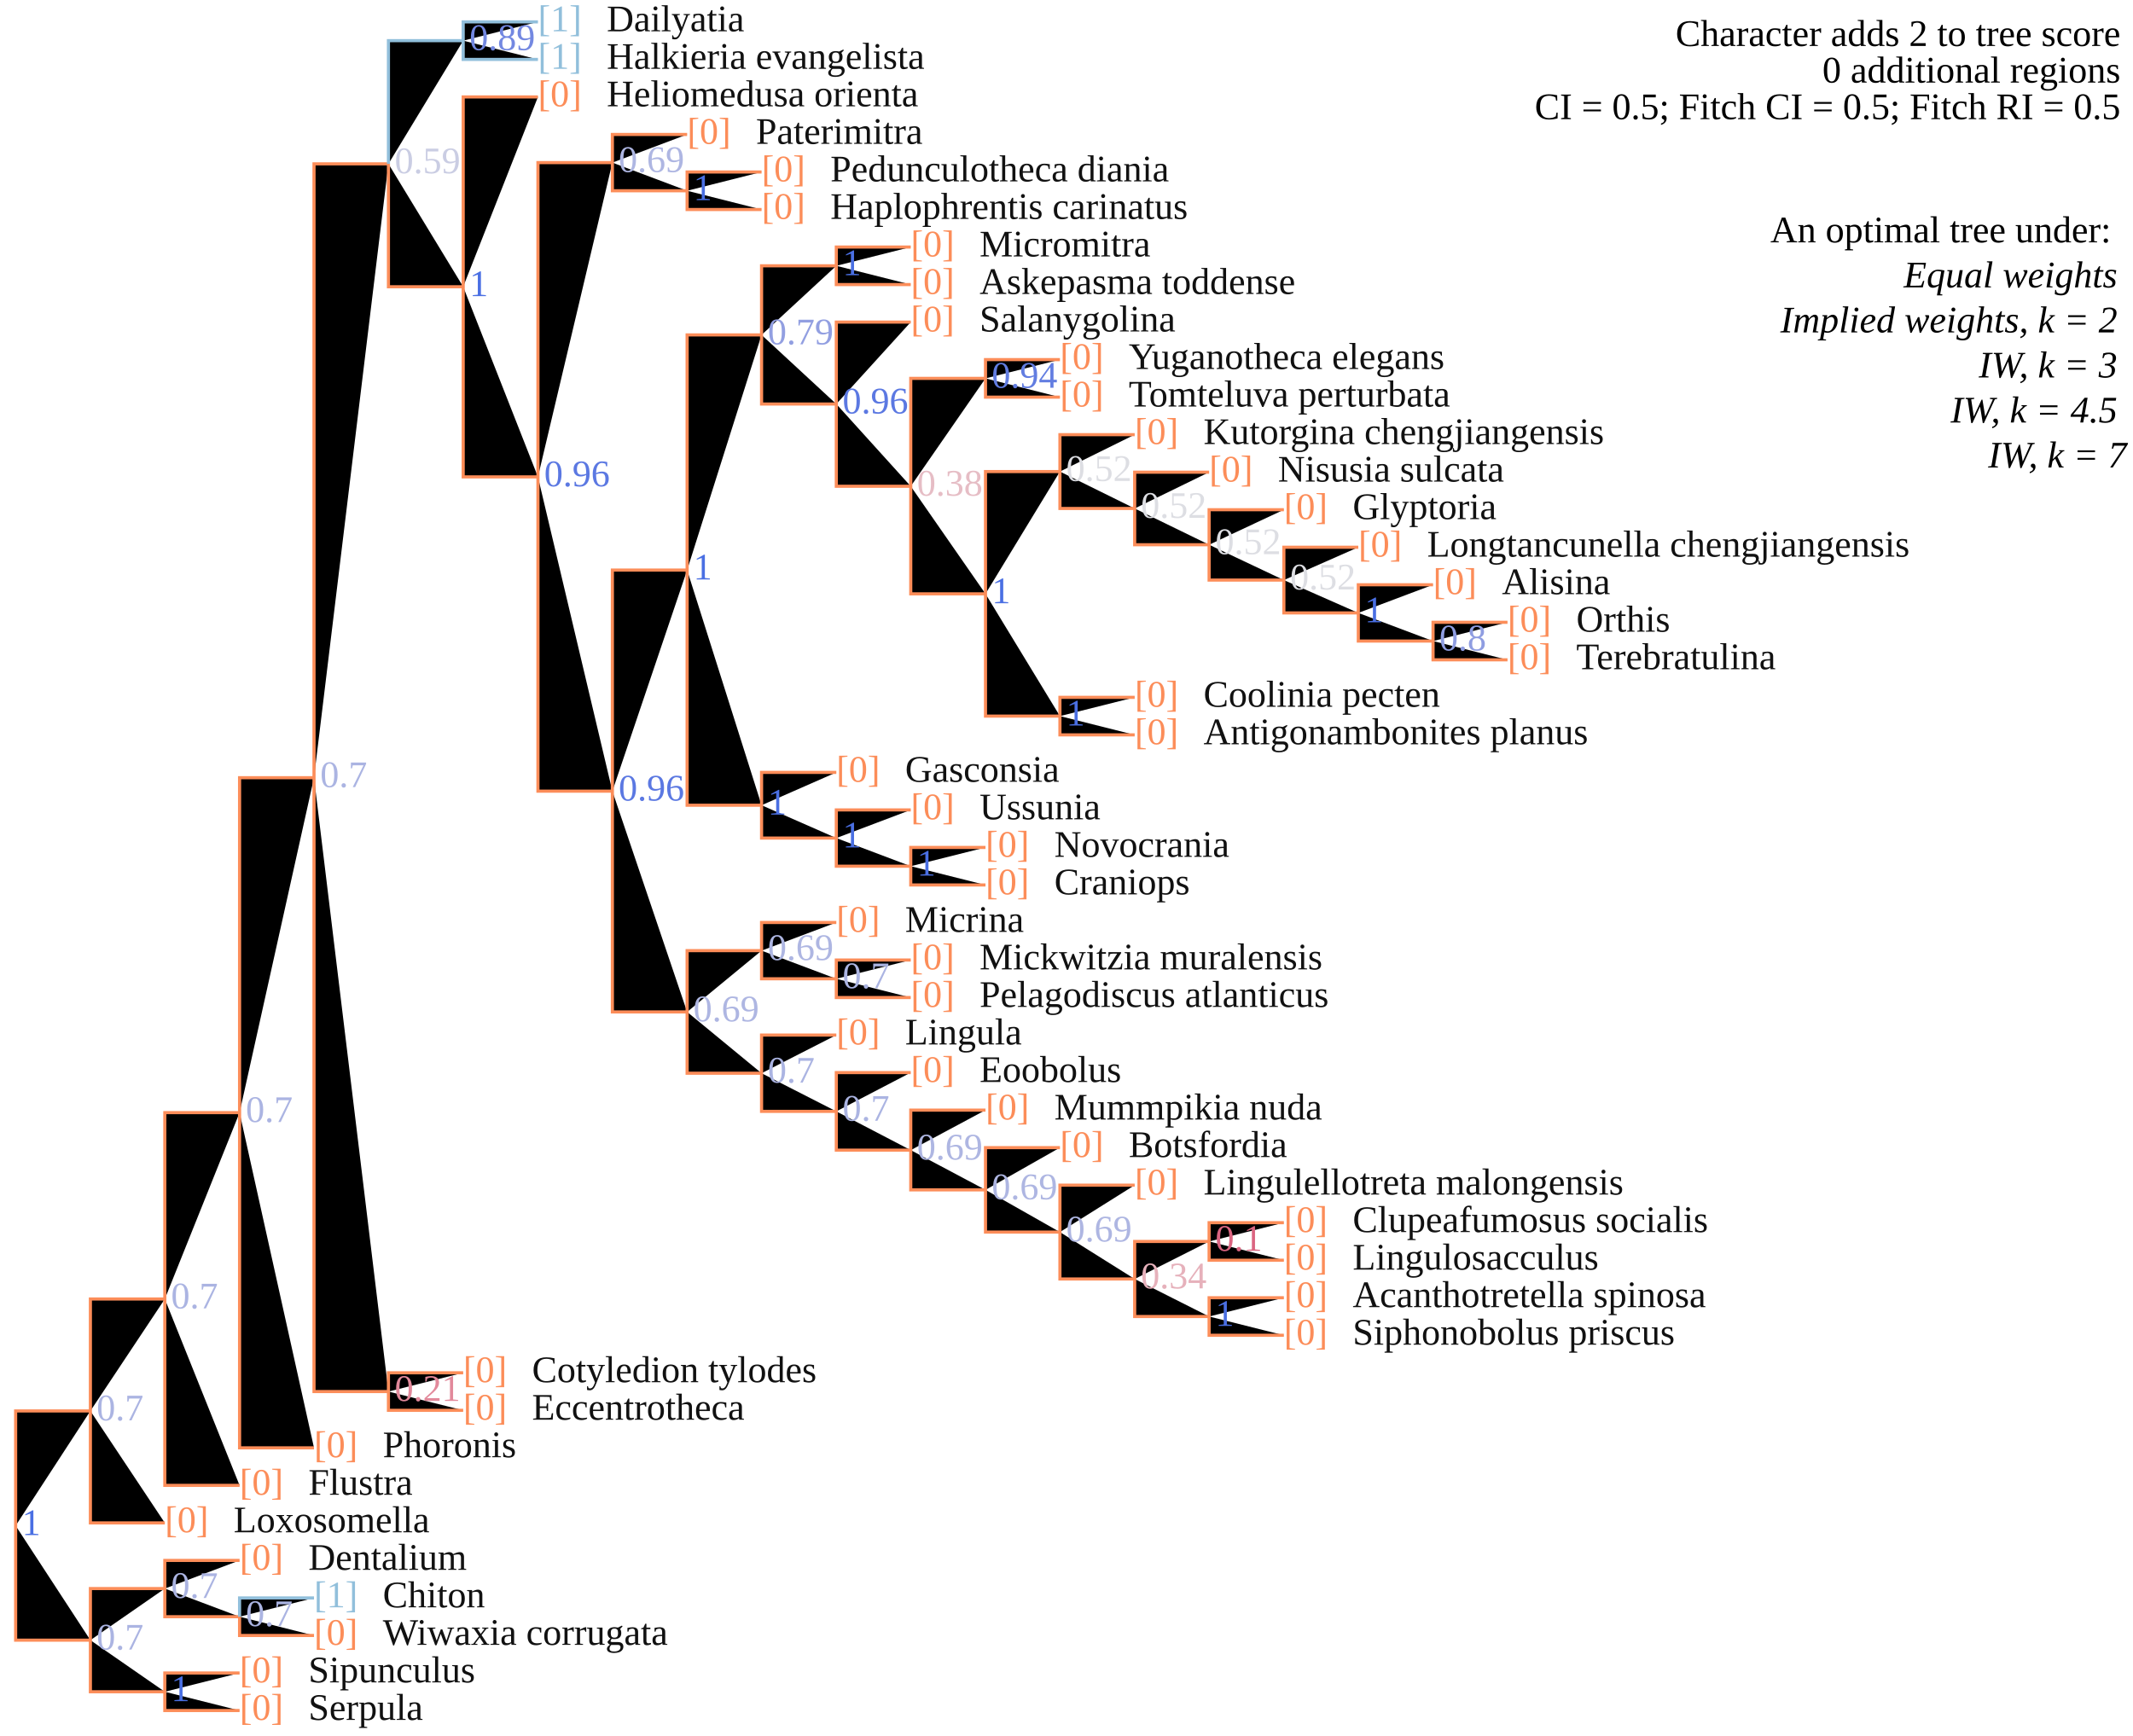
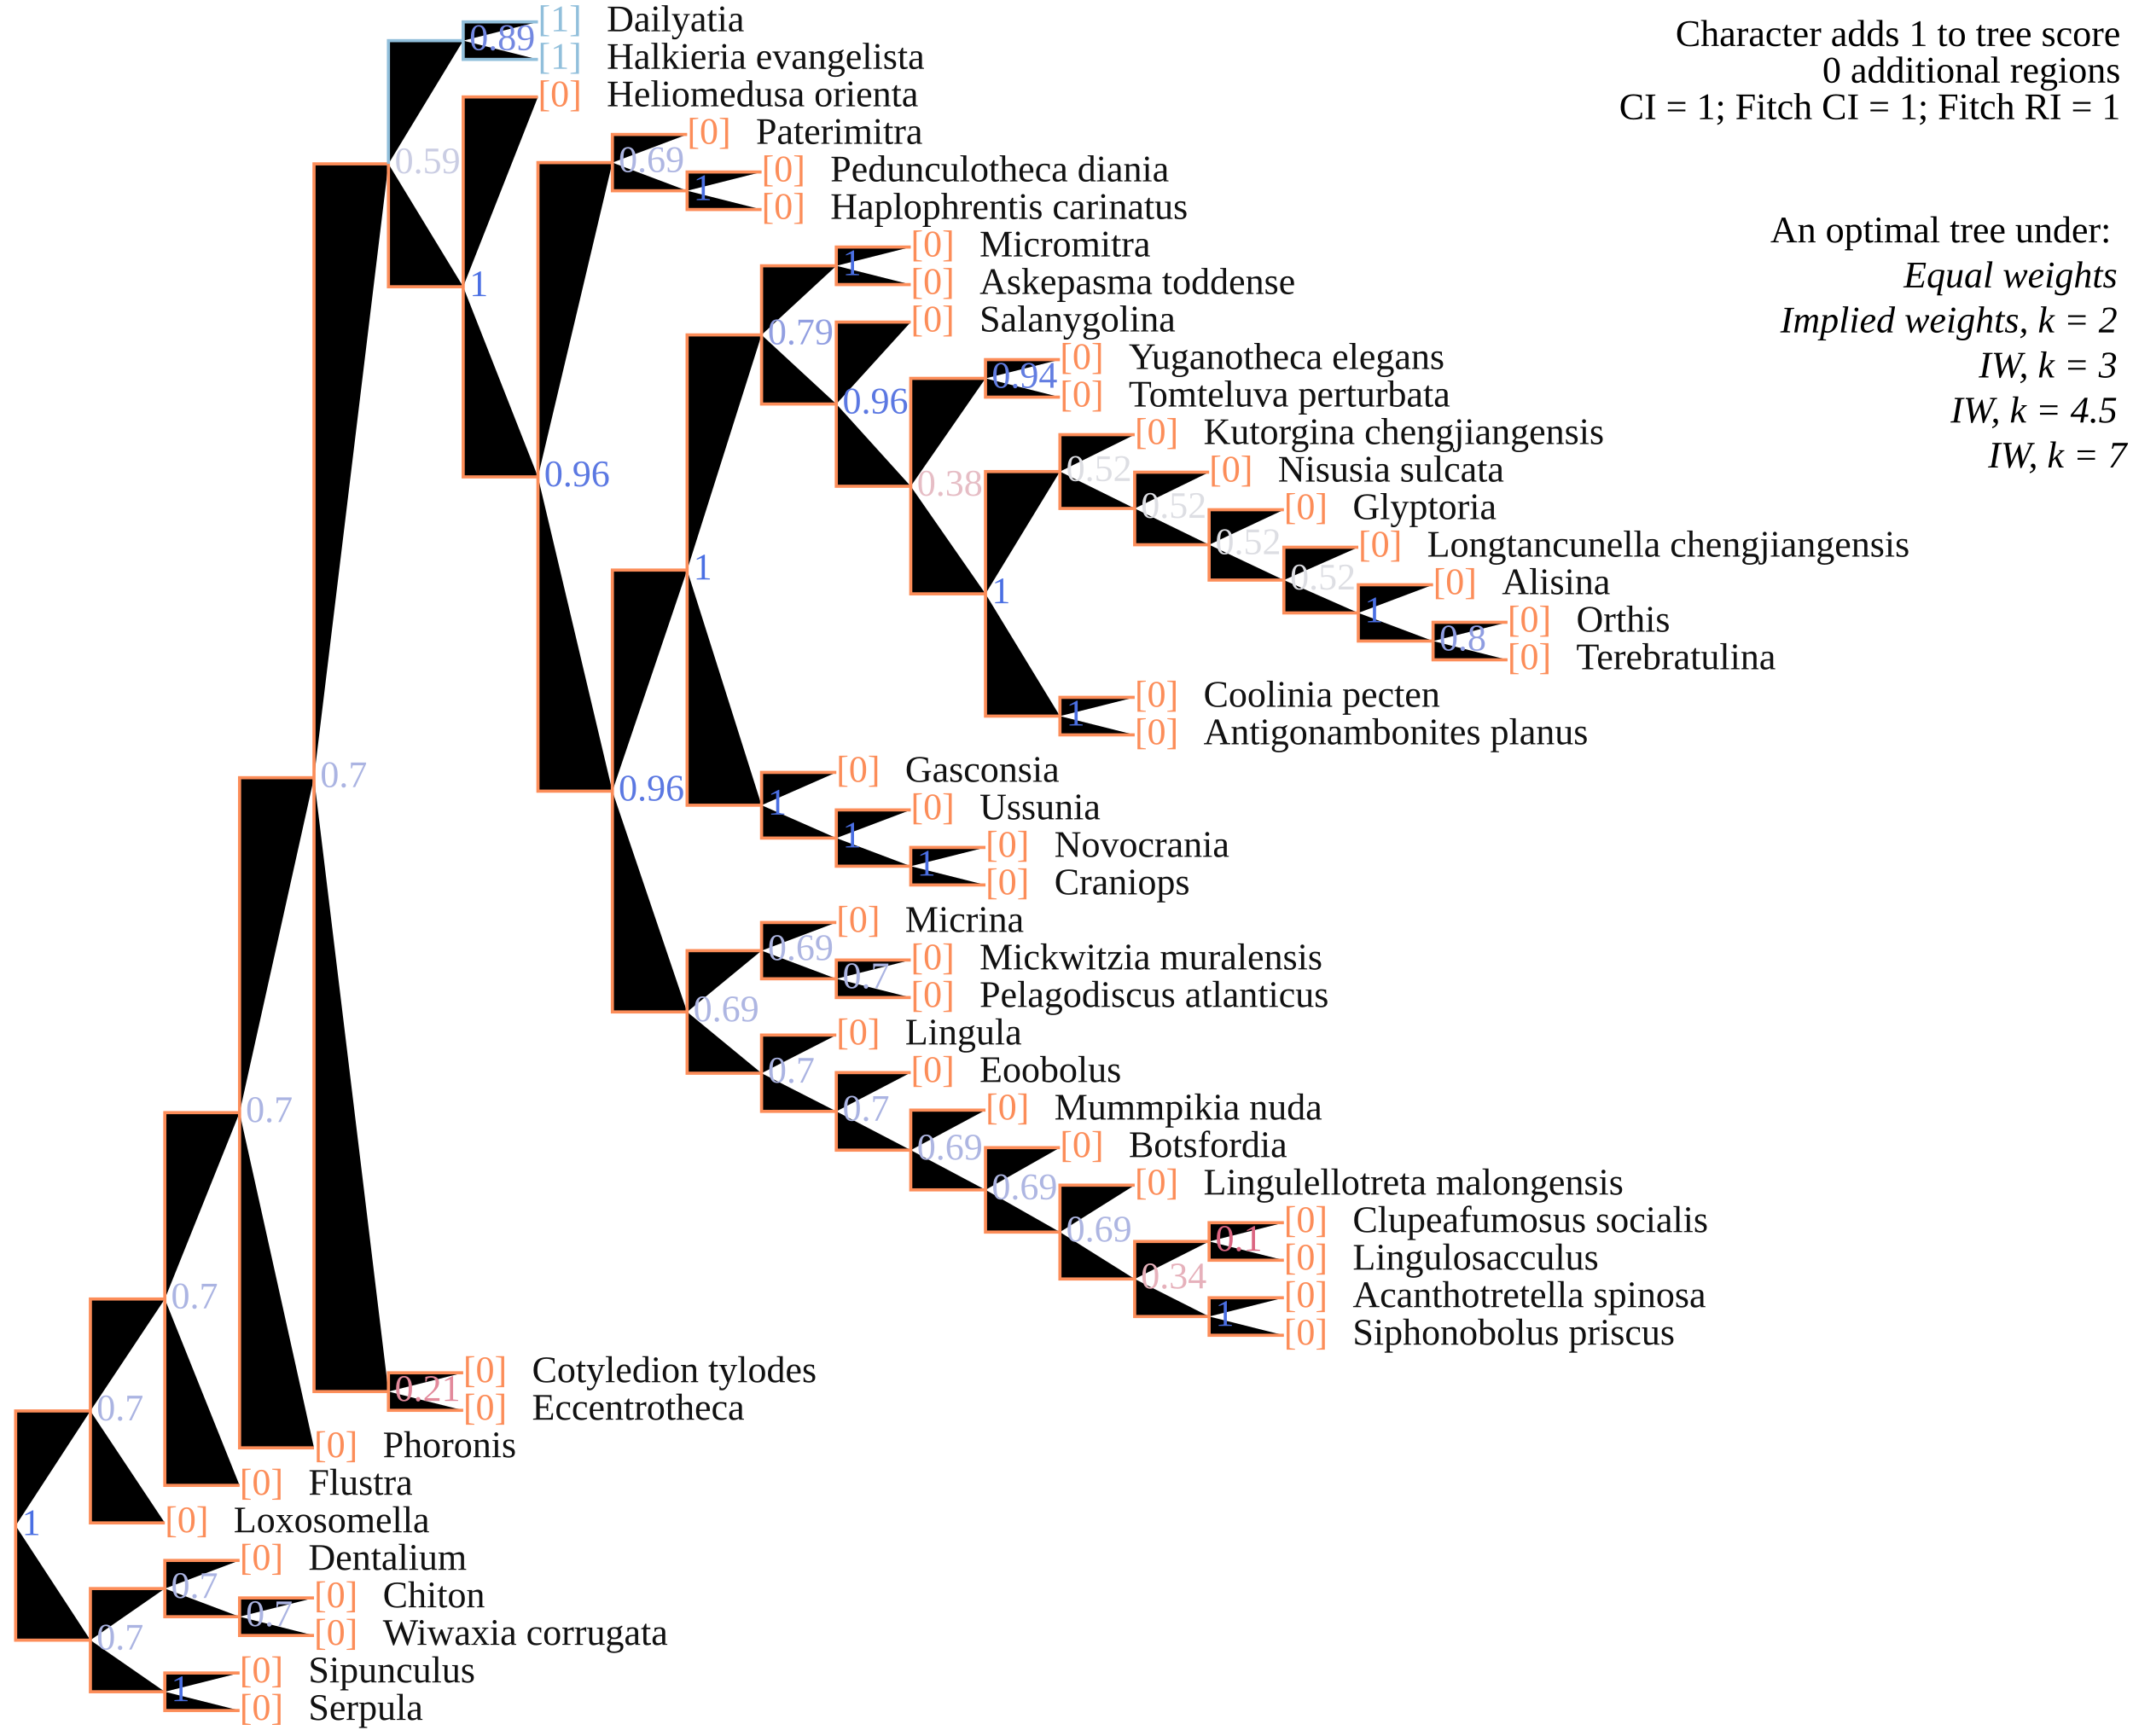
<svg xmlns="http://www.w3.org/2000/svg" version="1.1" width="682" height="555" class="tree" data-char="4">
-   <text x="678" y="14.7" text-anchor="end" class="stepsLabel">Character adds <tspan class="score">2</tspan> to tree score</text>
+   <text x="678" y="14.7" text-anchor="end" class="stepsLabel">Character adds <tspan class="score">1</tspan> to tree score</text>
  <text x="678" y="26.4" text-anchor="end" class="stepsLabel">
    <tspan class="score">0</tspan> additional regions</text>
-   <text x="678" y="38.1" text-anchor="end" class="stepsLabel">CI = 0.5; Fitch CI = 0.5; Fitch RI = 0.5</text>
+   <text x="678" y="38.1" text-anchor="end" class="stepsLabel">CI = 1; Fitch CI = 1; Fitch RI = 1</text>
  <text x="678" y="61.5" text-anchor="end" class="stepsLabel">
    <tspan dy="16">An optimal tree under:</tspan>
    <tspan x="680" style="font-style:italic" class="thisAn" dy="1.2em">Equal weights</tspan>
    <tspan x="680" style="font-style:italic" class="notThisAn" dy="1.2em">Implied weights, k = 2</tspan>
    <tspan x="680" style="font-style:italic" class="notThisAn" dy="1.2em">IW, k = 3</tspan>
    <tspan x="680" style="font-style:italic" class="notThisAn" dy="1.2em">IW, k = 4.5</tspan>
    <tspan x="680" style="font-style:italic" class="notThisAn" dy="1.2em">IW, k = 7</tspan>
  </text>
  <text x="76.6" y="538" fill="#fc8d59" class="flag">[0]</text>
  <text x="98.6" y="538" fill="#111" class="taxonLabel">Sipunculus</text>
  <text x="76.6" y="550" fill="#fc8d59" class="flag">[0]</text>
  <text x="98.6" y="550" fill="#111" class="taxonLabel">Serpula</text>
-   <text x="100.4" y="514" fill="#91bfdb" class="flag">[1]</text>
+   <text x="100.4" y="514" fill="#fc8d59" class="flag">[0]</text>
  <text x="122.4" y="514" fill="#111" class="taxonLabel">Chiton</text>
  <text x="100.4" y="526" fill="#fc8d59" class="flag">[0]</text>
  <text x="122.4" y="526" fill="#111" class="taxonLabel">Wiwaxia corrugata</text>
  <text x="76.6" y="502" fill="#fc8d59" class="flag">[0]</text>
  <text x="98.6" y="502" fill="#111" class="taxonLabel">Dentalium</text>
  <text x="148.1" y="442" fill="#fc8d59" class="flag">[0]</text>
  <text x="170.1" y="442" fill="#111" class="taxonLabel">Cotyledion tylodes</text>
  <text x="148.1" y="454" fill="#fc8d59" class="flag">[0]</text>
  <text x="170.1" y="454" fill="#111" class="taxonLabel">Eccentrotheca</text>
  <text x="410.5" y="418" fill="#fc8d59" class="flag">[0]</text>
  <text x="432.5" y="418" fill="#111" class="taxonLabel">Acanthotretella spinosa</text>
  <text x="410.5" y="430" fill="#fc8d59" class="flag">[0]</text>
  <text x="432.5" y="430" fill="#111" class="taxonLabel">Siphonobolus priscus</text>
  <text x="410.5" y="394" fill="#fc8d59" class="flag">[0]</text>
  <text x="432.5" y="394" fill="#111" class="taxonLabel">Clupeafumosus socialis</text>
  <text x="410.5" y="406" fill="#fc8d59" class="flag">[0]</text>
  <text x="432.5" y="406" fill="#111" class="taxonLabel">Lingulosacculus</text>
  <text x="362.8" y="382" fill="#fc8d59" class="flag">[0]</text>
  <text x="384.8" y="382" fill="#111" class="taxonLabel">Lingulellotreta malongensis</text>
  <text x="338.9" y="370" fill="#fc8d59" class="flag">[0]</text>
  <text x="360.9" y="370" fill="#111" class="taxonLabel">Botsfordia</text>
  <text x="315.1" y="358" fill="#fc8d59" class="flag">[0]</text>
  <text x="337.1" y="358" fill="#111" class="taxonLabel">Mummpikia nuda</text>
  <text x="291.2" y="346" fill="#fc8d59" class="flag">[0]</text>
  <text x="313.2" y="346" fill="#111" class="taxonLabel">Eoobolus</text>
  <text x="267.4" y="334" fill="#fc8d59" class="flag">[0]</text>
  <text x="289.4" y="334" fill="#111" class="taxonLabel">Lingula</text>
  <text x="291.2" y="310" fill="#fc8d59" class="flag">[0]</text>
  <text x="313.2" y="310" fill="#111" class="taxonLabel">Mickwitzia muralensis</text>
  <text x="291.2" y="322" fill="#fc8d59" class="flag">[0]</text>
  <text x="313.2" y="322" fill="#111" class="taxonLabel">Pelagodiscus atlanticus</text>
  <text x="267.4" y="298" fill="#fc8d59" class="flag">[0]</text>
  <text x="289.4" y="298" fill="#111" class="taxonLabel">Micrina</text>
  <text x="315.1" y="274" fill="#fc8d59" class="flag">[0]</text>
  <text x="337.1" y="274" fill="#111" class="taxonLabel">Novocrania</text>
  <text x="315.1" y="286" fill="#fc8d59" class="flag">[0]</text>
  <text x="337.1" y="286" fill="#111" class="taxonLabel">Craniops</text>
  <text x="291.2" y="262" fill="#fc8d59" class="flag">[0]</text>
  <text x="313.2" y="262" fill="#111" class="taxonLabel">Ussunia</text>
  <text x="267.4" y="250" fill="#fc8d59" class="flag">[0]</text>
  <text x="289.4" y="250" fill="#111" class="taxonLabel">Gasconsia</text>
  <text x="362.8" y="226" fill="#fc8d59" class="flag">[0]</text>
  <text x="384.8" y="226" fill="#111" class="taxonLabel">Coolinia pecten</text>
  <text x="362.8" y="238" fill="#fc8d59" class="flag">[0]</text>
  <text x="384.8" y="238" fill="#111" class="taxonLabel">Antigonambonites planus</text>
  <text x="482" y="202" fill="#fc8d59" class="flag">[0]</text>
  <text x="504" y="202" fill="#111" class="taxonLabel">Orthis</text>
  <text x="482" y="214" fill="#fc8d59" class="flag">[0]</text>
  <text x="504" y="214" fill="#111" class="taxonLabel">Terebratulina</text>
  <text x="458.2" y="190" fill="#fc8d59" class="flag">[0]</text>
  <text x="480.2" y="190" fill="#111" class="taxonLabel">Alisina</text>
  <text x="434.3" y="178" fill="#fc8d59" class="flag">[0]</text>
  <text x="456.3" y="178" fill="#111" class="taxonLabel">Longtancunella chengjiangensis</text>
  <text x="410.5" y="166" fill="#fc8d59" class="flag">[0]</text>
  <text x="432.5" y="166" fill="#111" class="taxonLabel">Glyptoria</text>
  <text x="386.6" y="154" fill="#fc8d59" class="flag">[0]</text>
  <text x="408.6" y="154" fill="#111" class="taxonLabel">Nisusia sulcata</text>
  <text x="362.8" y="142" fill="#fc8d59" class="flag">[0]</text>
  <text x="384.8" y="142" fill="#111" class="taxonLabel">Kutorgina chengjiangensis</text>
  <text x="338.9" y="118" fill="#fc8d59" class="flag">[0]</text>
  <text x="360.9" y="118" fill="#111" class="taxonLabel">Yuganotheca elegans</text>
  <text x="338.9" y="130" fill="#fc8d59" class="flag">[0]</text>
  <text x="360.9" y="130" fill="#111" class="taxonLabel">Tomteluva perturbata</text>
  <text x="291.2" y="106" fill="#fc8d59" class="flag">[0]</text>
  <text x="313.2" y="106" fill="#111" class="taxonLabel">Salanygolina</text>
  <text x="291.2" y="82" fill="#fc8d59" class="flag">[0]</text>
  <text x="313.2" y="82" fill="#111" class="taxonLabel">Micromitra</text>
  <text x="291.2" y="94" fill="#fc8d59" class="flag">[0]</text>
  <text x="313.2" y="94" fill="#111" class="taxonLabel">Askepasma toddense</text>
  <text x="243.5" y="58" fill="#fc8d59" class="flag">[0]</text>
  <text x="265.5" y="58" fill="#111" class="taxonLabel">Pedunculotheca diania</text>
  <text x="243.5" y="70" fill="#fc8d59" class="flag">[0]</text>
  <text x="265.5" y="70" fill="#111" class="taxonLabel">Haplophrentis carinatus</text>
  <text x="219.7" y="46" fill="#fc8d59" class="flag">[0]</text>
  <text x="241.7" y="46" fill="#111" class="taxonLabel">Paterimitra</text>
  <text x="172" y="34" fill="#fc8d59" class="flag">[0]</text>
  <text x="194" y="34" fill="#111" class="taxonLabel">Heliomedusa orienta</text>
  <text x="172" y="10" fill="#91bfdb" class="flag">[1]</text>
  <text x="194" y="10" fill="#111" class="taxonLabel">Dailyatia</text>
  <text x="172" y="22" fill="#91bfdb" class="flag">[1]</text>
  <text x="194" y="22" fill="#111" class="taxonLabel">Halkieria evangelista</text>
  <text x="100.4" y="466" fill="#fc8d59" class="flag">[0]</text>
  <text x="122.4" y="466" fill="#111" class="taxonLabel">Phoronis</text>
  <text x="76.6" y="478" fill="#fc8d59" class="flag">[0]</text>
  <text x="98.6" y="478" fill="#111" class="taxonLabel">Flustra</text>
  <text x="52.7" y="490" fill="#fc8d59" class="flag">[0]</text>
  <text x="74.7" y="490" fill="#111" class="taxonLabel">Loxosomella</text>
-   <path d="M5,487.9V451.2H28.9M28.9,451.2V415.4H52.7M52.7,415.4V355.8H76.6M76.6,355.8V248.7H100.4M100.4,248.7V52.4H124.2M124.2,52.4V91.7H148.1M148.1,91.7V31H172M148.1,91.7V152.5H172M172,152.5V52H195.8M195.8,52V43H219.7M195.8,52V61H219.7M219.7,61V55H243.5M219.7,61V67H243.5M172,152.5V253H195.8M195.8,253V182.3H219.7M219.7,182.3V107.1H243.5M243.5,107.1V85H267.4M267.4,85V79H291.2M267.4,85V91H291.2M243.5,107.1V129.2H267.4M267.4,129.2V103H291.2M267.4,129.2V155.5H291.2M291.2,155.5V121H315.1M315.1,121V115H338.9M315.1,121V127H338.9M291.2,155.5V189.9H315.1M315.1,189.9V150.8H338.9M338.9,150.8V139H362.8M338.9,150.8V162.6H362.8M362.8,162.6V151H386.6M362.8,162.6V174.2H386.6M386.6,174.2V163H410.5M386.6,174.2V185.5H410.5M410.5,185.5V175H434.3M410.5,185.5V196H434.3M434.3,196V187H458.2M434.3,196V205H458.2M458.2,205V199H482M458.2,205V211H482M315.1,189.9V229H338.9M338.9,229V223H362.8M338.9,229V235H362.8M219.7,182.3V257.5H243.5M243.5,257.5V247H267.4M243.5,257.5V268H267.4M267.4,268V259H291.2M267.4,268V277H291.2M291.2,277V271H315.1M291.2,277V283H315.1M195.8,253V323.6H219.7M219.7,323.6V304H243.5M243.5,304V295H267.4M243.5,304V313H267.4M267.4,313V307H291.2M267.4,313V319H291.2M219.7,323.6V343.2H243.5M243.5,343.2V331H267.4M243.5,343.2V355.4H267.4M267.4,355.4V343H291.2M267.4,355.4V367.8H291.2M291.2,367.8V355H315.1M291.2,367.8V380.5H315.1M315.1,380.5V367H338.9M315.1,380.5V394H338.9M338.9,394V379H362.8M338.9,394V409H362.8M362.8,409V397H386.6M386.6,397V391H410.5M386.6,397V403H410.5M362.8,409V421H386.6M386.6,421V415H410.5M386.6,421V427H410.5M100.4,248.7V445H124.2M124.2,445V439H148.1M124.2,445V451H148.1M76.6,355.8V463H100.4M52.7,415.4V475H76.6M28.9,451.2V487H52.7M5,487.9V524.5H28.9M28.9,524.5V508H52.7M52.7,508V499H76.6M52.7,508V517H76.6M76.6,517V523H100.4M28.9,524.5V541H52.7M52.7,541V535H76.6M52.7,541V547H76.6" stroke="#fc8d59" />
-   <path d="M124.2,52.4V13H148.1M148.1,13V7H172M148.1,13V19H172M76.6,517V511H100.4" stroke="#91bfdb" />
+   <path d="M5,487.9V451.2H28.9M28.9,451.2V415.4H52.7M52.7,415.4V355.8H76.6M76.6,355.8V248.7H100.4M100.4,248.7V52.4H124.2M124.2,52.4V91.7H148.1M148.1,91.7V31H172M148.1,91.7V152.5H172M172,152.5V52H195.8M195.8,52V43H219.7M195.8,52V61H219.7M219.7,61V55H243.5M219.7,61V67H243.5M172,152.5V253H195.8M195.8,253V182.3H219.7M219.7,182.3V107.1H243.5M243.5,107.1V85H267.4M267.4,85V79H291.2M267.4,85V91H291.2M243.5,107.1V129.2H267.4M267.4,129.2V103H291.2M267.4,129.2V155.5H291.2M291.2,155.5V121H315.1M315.1,121V115H338.9M315.1,121V127H338.9M291.2,155.5V189.9H315.1M315.1,189.9V150.8H338.9M338.9,150.8V139H362.8M338.9,150.8V162.6H362.8M362.8,162.6V151H386.6M362.8,162.6V174.2H386.6M386.6,174.2V163H410.5M386.6,174.2V185.5H410.5M410.5,185.5V175H434.3M410.5,185.5V196H434.3M434.3,196V187H458.2M434.3,196V205H458.2M458.2,205V199H482M458.2,205V211H482M315.1,189.9V229H338.9M338.9,229V223H362.8M338.9,229V235H362.8M219.7,182.3V257.5H243.5M243.5,257.5V247H267.4M243.5,257.5V268H267.4M267.4,268V259H291.2M267.4,268V277H291.2M291.2,277V271H315.1M291.2,277V283H315.1M195.8,253V323.6H219.7M219.7,323.6V304H243.5M243.5,304V295H267.4M243.5,304V313H267.4M267.4,313V307H291.2M267.4,313V319H291.2M219.7,323.6V343.2H243.5M243.5,343.2V331H267.4M243.5,343.2V355.4H267.4M267.4,355.4V343H291.2M267.4,355.4V367.8H291.2M291.2,367.8V355H315.1M291.2,367.8V380.5H315.1M315.1,380.5V367H338.9M315.1,380.5V394H338.9M338.9,394V379H362.8M338.9,394V409H362.8M362.8,409V397H386.6M386.6,397V391H410.5M386.6,397V403H410.5M362.8,409V421H386.6M386.6,421V415H410.5M386.6,421V427H410.5M100.4,248.7V445H124.2M124.2,445V439H148.1M124.2,445V451H148.1M76.6,355.8V463H100.4M52.7,415.4V475H76.6M28.9,451.2V487H52.7M5,487.9V524.5H28.9M28.9,524.5V508H52.7M52.7,508V499H76.6M52.7,508V517H76.6M76.6,517V511H100.4M76.6,517V523H100.4M28.9,524.5V541H52.7M52.7,541V535H76.6M52.7,541V547H76.6" stroke="#fc8d59" />
+   <path d="M124.2,52.4V13H148.1M148.1,13V7H172M148.1,13V19H172" stroke="#91bfdb" />
  <text x="7" y="490.9" class="node" fill="#4A6FE3">1</text>
  <text x="30.9" y="454.2" class="node" fill="#ABB4E2">0.7</text>
  <text x="54.7" y="418.4" class="node" fill="#ABB4E2">0.7</text>
  <text x="78.6" y="358.8" class="node" fill="#ABB4E2">0.7</text>
  <text x="102.4" y="251.7" class="node" fill="#ABB4E2">0.7</text>
  <text x="126.2" y="55.4" class="node" fill="#CACDE3">0.59</text>
  <text x="150.1" y="16" class="node" fill="#7388E1">0.89</text>
  <text x="150.1" y="94.7" class="node" fill="#4A6FE3">1</text>
  <text x="174" y="155.5" class="node" fill="#5B78E2">0.96</text>
  <text x="197.8" y="55" class="node" fill="#AEB6E2">0.69</text>
  <text x="221.7" y="64" class="node" fill="#4A6FE3">1</text>
  <text x="197.8" y="256" class="node" fill="#5B78E2">0.96</text>
  <text x="221.7" y="185.3" class="node" fill="#4A6FE3">1</text>
  <text x="245.5" y="110.1" class="node" fill="#929FE1">0.79</text>
  <text x="269.4" y="88" class="node" fill="#4A6FE3">1</text>
  <text x="269.4" y="132.2" class="node" fill="#5B78E2">0.96</text>
  <text x="293.2" y="158.5" class="node" fill="#E6BDC5">0.38</text>
  <text x="317.1" y="124" class="node" fill="#627DE1">0.94</text>
  <text x="317.1" y="192.9" class="node" fill="#4A6FE3">1</text>
  <text x="340.9" y="153.8" class="node" fill="#DDDEE3">0.52</text>
  <text x="364.8" y="165.6" class="node" fill="#DDDEE3">0.52</text>
  <text x="388.6" y="177.2" class="node" fill="#DDDEE3">0.52</text>
  <text x="412.5" y="188.5" class="node" fill="#DDDEE3">0.52</text>
  <text x="436.3" y="199" class="node" fill="#4A6FE3">1</text>
  <text x="460.2" y="208" class="node" fill="#8F9DE1">0.8</text>
  <text x="340.9" y="232" class="node" fill="#4A6FE3">1</text>
  <text x="245.5" y="260.5" class="node" fill="#4A6FE3">1</text>
  <text x="269.4" y="271" class="node" fill="#4A6FE3">1</text>
  <text x="293.2" y="280" class="node" fill="#4A6FE3">1</text>
  <text x="221.7" y="326.6" class="node" fill="#AEB6E2">0.69</text>
  <text x="245.5" y="307" class="node" fill="#AEB6E2">0.69</text>
  <text x="269.4" y="316" class="node" fill="#ABB4E2">0.7</text>
  <text x="245.5" y="346.2" class="node" fill="#ABB4E2">0.7</text>
  <text x="269.4" y="358.4" class="node" fill="#ABB4E2">0.7</text>
  <text x="293.2" y="370.8" class="node" fill="#AEB6E2">0.69</text>
  <text x="317.1" y="383.5" class="node" fill="#AEB6E2">0.69</text>
  <text x="340.9" y="397" class="node" fill="#AEB6E2">0.69</text>
  <text x="364.8" y="412" class="node" fill="#E6B1BB">0.34</text>
  <text x="388.6" y="400" class="node" fill="#DB6581">0.1</text>
  <text x="388.6" y="424" class="node" fill="#4A6FE3">1</text>
  <text x="126.2" y="448" class="node" fill="#E2899B">0.21</text>
  <text x="30.9" y="527.5" class="node" fill="#ABB4E2">0.7</text>
  <text x="54.7" y="511" class="node" fill="#ABB4E2">0.7</text>
  <text x="78.6" y="520" class="node" fill="#ABB4E2">0.7</text>
  <text x="54.7" y="544" class="node" fill="#4A6FE3">1</text>
</svg>
